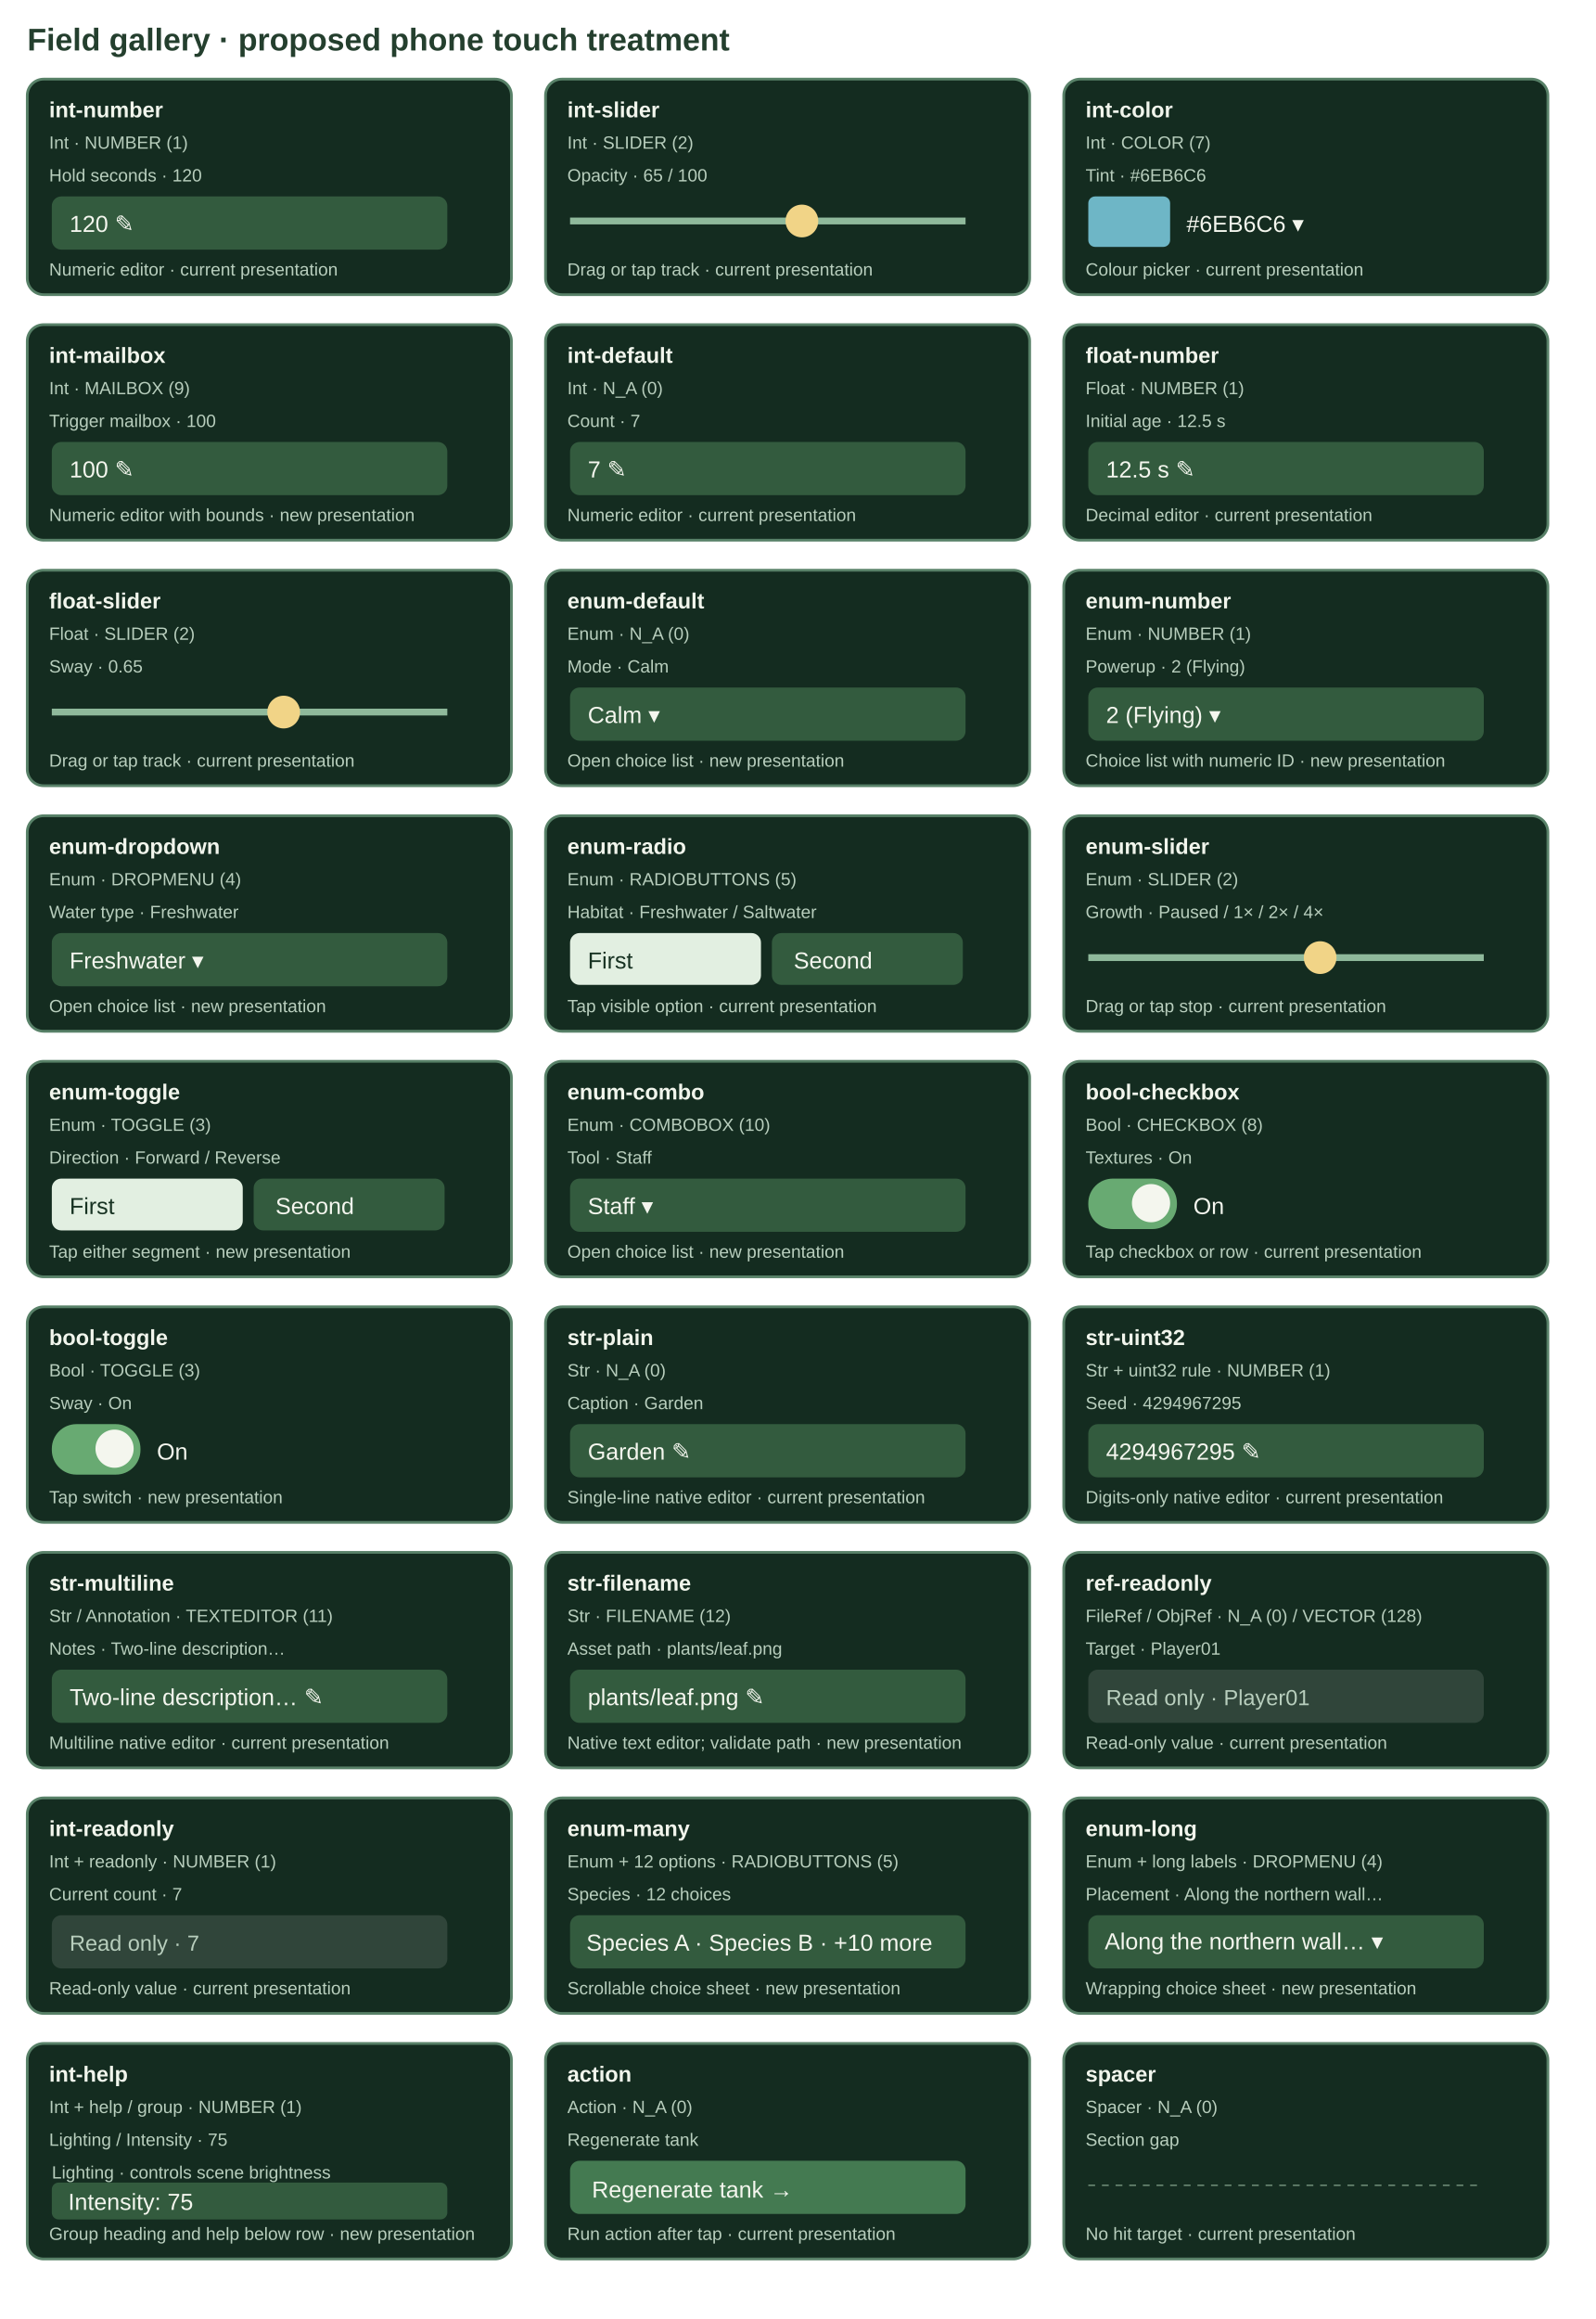
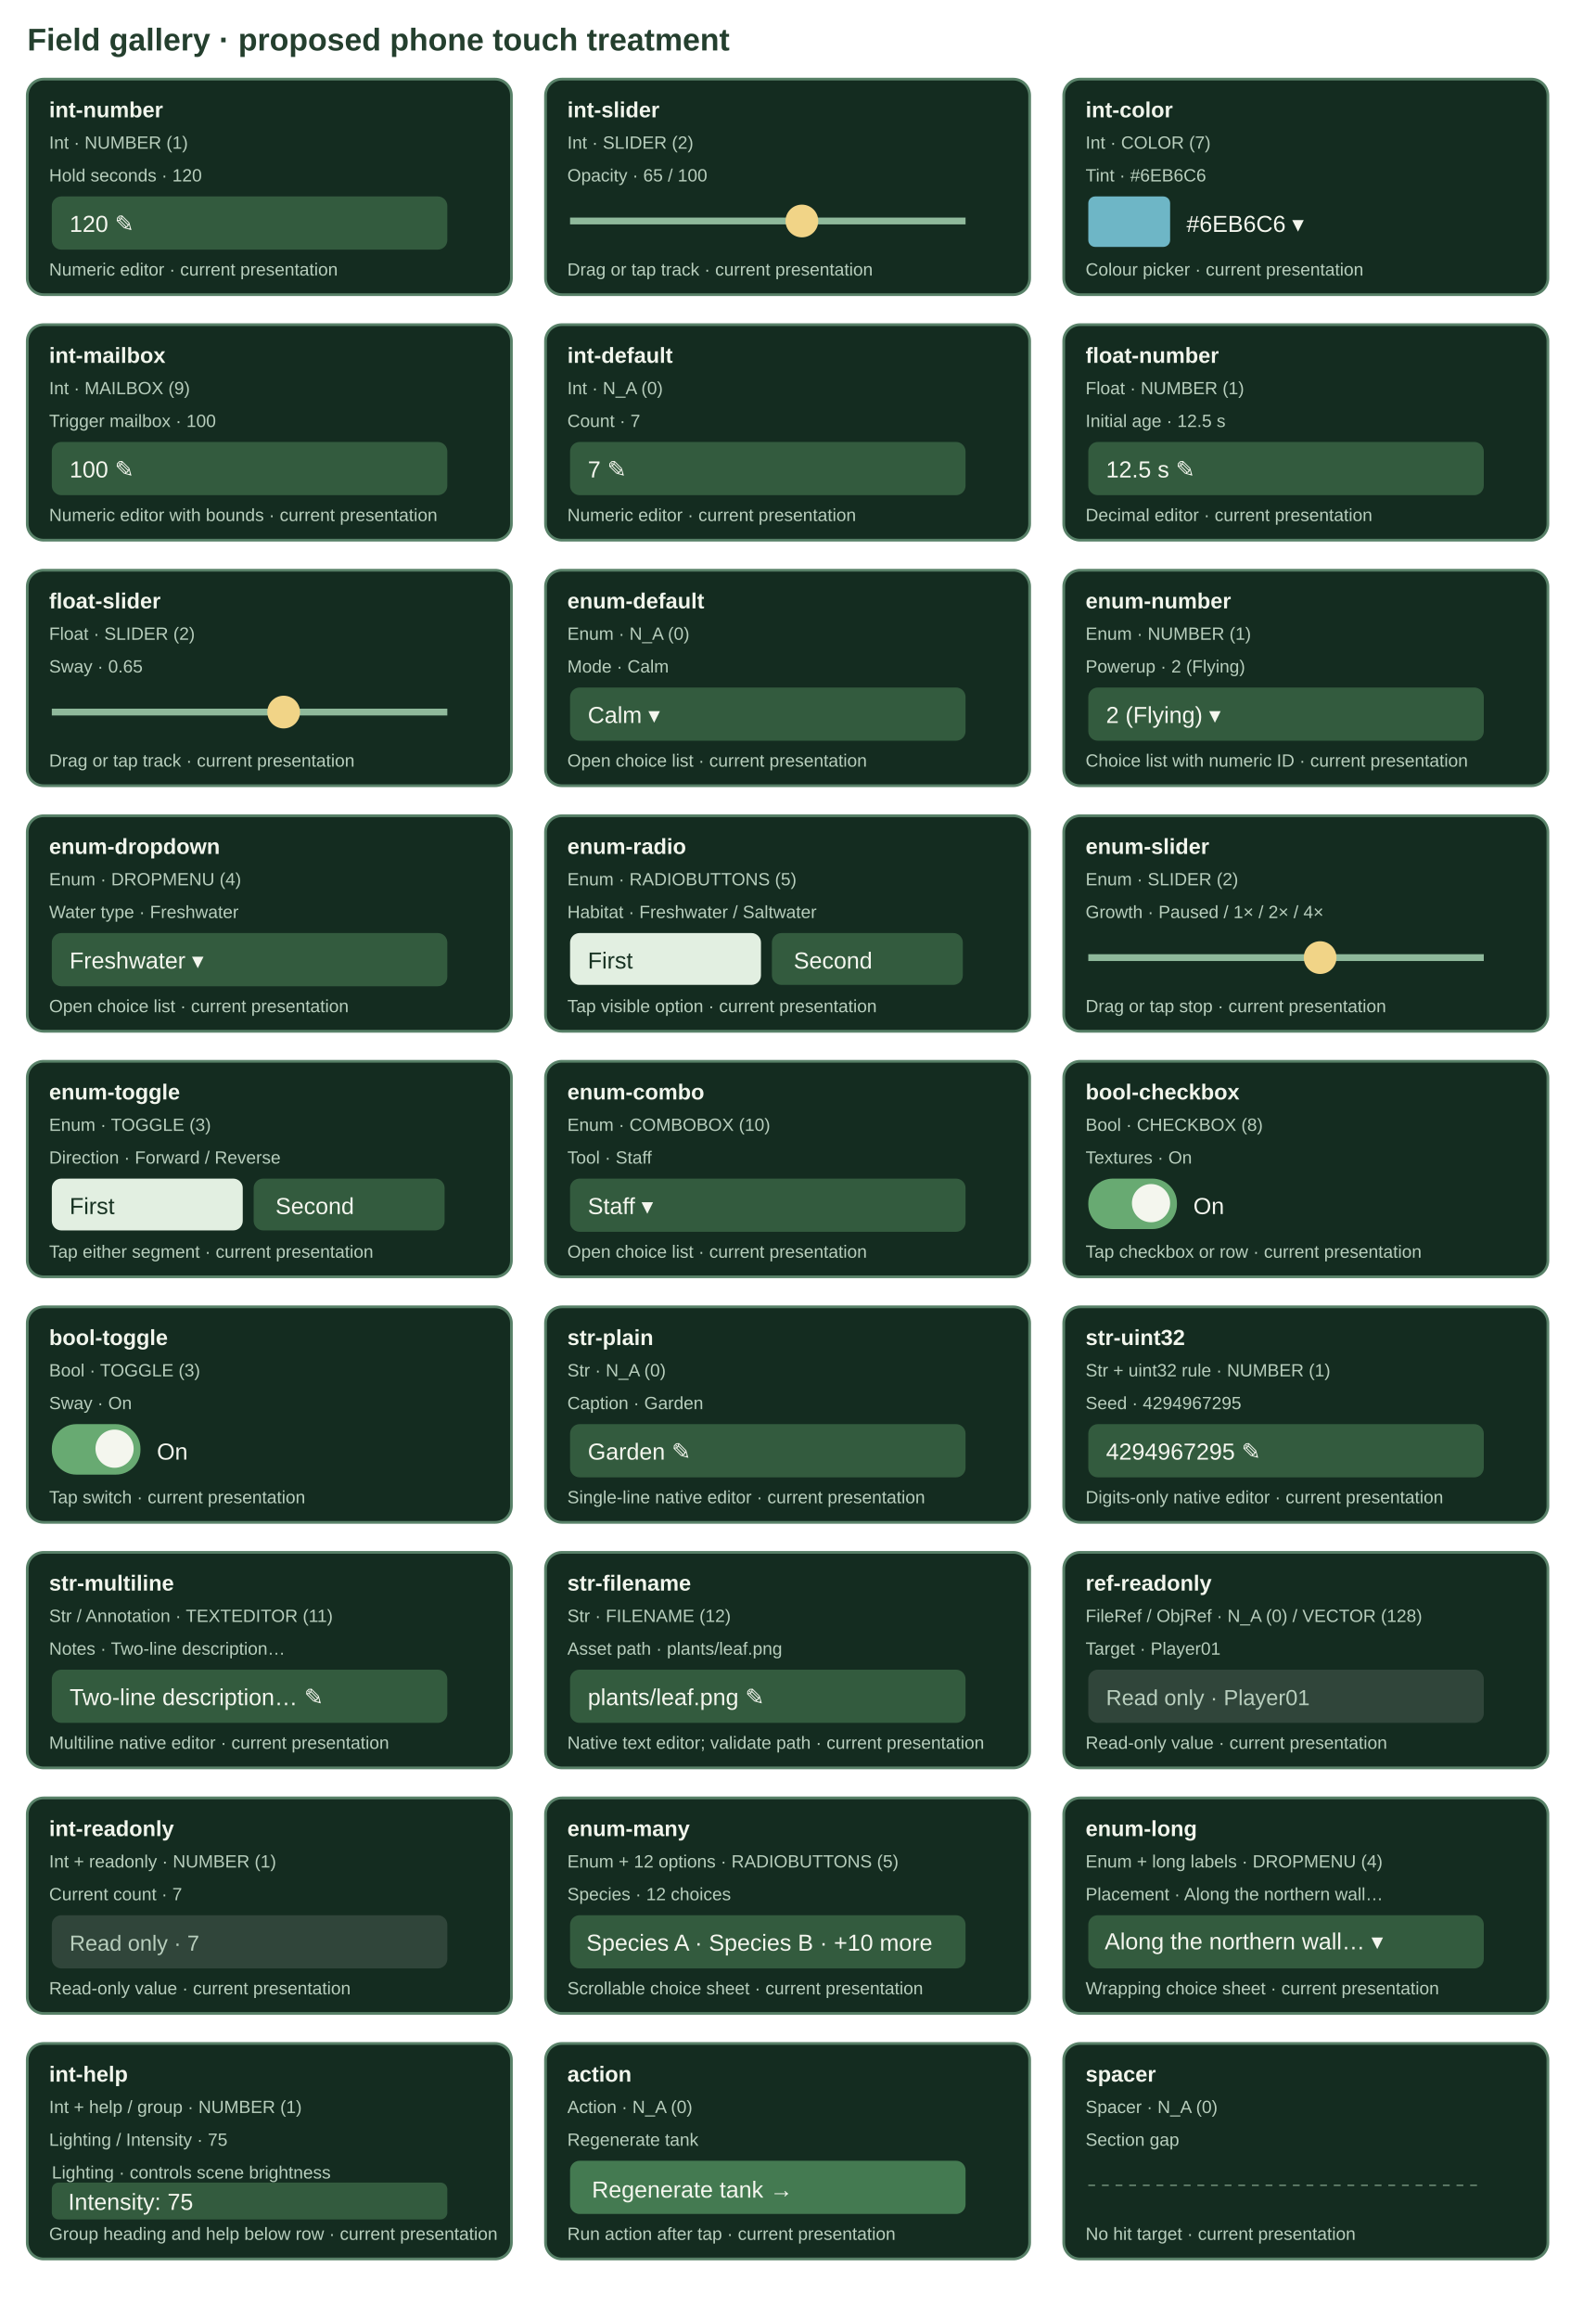
<svg xmlns="http://www.w3.org/2000/svg" viewBox="0 0 1170 1700" role="img" aria-labelledby="title desc">
  <style>text{font-family:Arial,sans-serif}.title{font-size:23px;font-weight:bold;fill:#243f2e}.id{font-size:16px;font-weight:bold;fill:#f1f5ec}.meta{font-size:13px;fill:#b8cebd}.value{font-size:17px;fill:#f4f6ee}.selectedtext{font-size:17px;fill:#173222}.muted{font-size:16px;fill:#b8cebd}.card{fill:#142c20;stroke:#588168;stroke-width:2}.new{fill:#f4d990}.old{fill:#aad7af}</style>
  <text x="20" y="37" class="title">Field gallery · proposed phone touch treatment</text>
  <g data-example="int-number">
    <rect class="card" x="20" y="58" width="355" height="158" rx="12" />
    <text class="id" x="36" y="86">int-number</text>
    <text class="meta" x="36" y="109">Int · NUMBER (1)</text>
    <text class="meta" x="36" y="133">Hold seconds · 120</text>
    <rect x="38" y="144" width="290" height="39" rx="7" fill="#335b3e" />
    <text x="51" y="170" class="value">120  ✎</text>
    <text class="meta" x="36" y="202">Numeric editor · current presentation</text>
  </g>
  <g data-example="int-slider">
    <rect class="card" x="400" y="58" width="355" height="158" rx="12" />
    <text class="id" x="416" y="86">int-slider</text>
    <text class="meta" x="416" y="109">Int · SLIDER (2)</text>
    <text class="meta" x="416" y="133">Opacity · 65 / 100</text>
    <line x1="418" y1="162" x2="708" y2="162" stroke="#8fb99b" stroke-width="5" />
    <circle cx="588" cy="162" r="12" fill="#f1d487" />
    <text class="meta" x="416" y="202">Drag or tap track · current presentation</text>
  </g>
  <g data-example="int-color">
    <rect class="card" x="780" y="58" width="355" height="158" rx="12" />
    <text class="id" x="796" y="86">int-color</text>
    <text class="meta" x="796" y="109">Int · COLOR (7)</text>
    <text class="meta" x="796" y="133">Tint · #6EB6C6</text>
    <rect x="798" y="144" width="60" height="37" rx="5" fill="#6eb6c6" />
    <text x="870" y="170" class="value">#6EB6C6  ▾</text>
    <text class="meta" x="796" y="202">Colour picker · current presentation</text>
  </g>
  <g data-example="int-mailbox">
    <rect class="card" x="20" y="238" width="355" height="158" rx="12" />
    <text class="id" x="36" y="266">int-mailbox</text>
    <text class="meta" x="36" y="289">Int · MAILBOX (9)</text>
    <text class="meta" x="36" y="313">Trigger mailbox · 100</text>
    <rect x="38" y="324" width="290" height="39" rx="7" fill="#335b3e" />
    <text x="51" y="350" class="value">100  ✎</text>
-     <text class="meta" x="36" y="382">Numeric editor with bounds · new presentation</text>
+     <text class="meta" x="36" y="382">Numeric editor with bounds · current presentation</text>
  </g>
  <g data-example="int-default">
    <rect class="card" x="400" y="238" width="355" height="158" rx="12" />
    <text class="id" x="416" y="266">int-default</text>
    <text class="meta" x="416" y="289">Int · N_A (0)</text>
    <text class="meta" x="416" y="313">Count · 7</text>
    <rect x="418" y="324" width="290" height="39" rx="7" fill="#335b3e" />
    <text x="431" y="350" class="value">7  ✎</text>
    <text class="meta" x="416" y="382">Numeric editor · current presentation</text>
  </g>
  <g data-example="float-number">
    <rect class="card" x="780" y="238" width="355" height="158" rx="12" />
    <text class="id" x="796" y="266">float-number</text>
    <text class="meta" x="796" y="289">Float · NUMBER (1)</text>
    <text class="meta" x="796" y="313">Initial age · 12.5 s</text>
    <rect x="798" y="324" width="290" height="39" rx="7" fill="#335b3e" />
    <text x="811" y="350" class="value">12.5 s  ✎</text>
    <text class="meta" x="796" y="382">Decimal editor · current presentation</text>
  </g>
  <g data-example="float-slider">
    <rect class="card" x="20" y="418" width="355" height="158" rx="12" />
    <text class="id" x="36" y="446">float-slider</text>
    <text class="meta" x="36" y="469">Float · SLIDER (2)</text>
    <text class="meta" x="36" y="493">Sway · 0.65</text>
    <line x1="38" y1="522" x2="328" y2="522" stroke="#8fb99b" stroke-width="5" />
    <circle cx="208" cy="522" r="12" fill="#f1d487" />
    <text class="meta" x="36" y="562">Drag or tap track · current presentation</text>
  </g>
  <g data-example="enum-default">
    <rect class="card" x="400" y="418" width="355" height="158" rx="12" />
    <text class="id" x="416" y="446">enum-default</text>
    <text class="meta" x="416" y="469">Enum · N_A (0)</text>
    <text class="meta" x="416" y="493">Mode · Calm</text>
    <rect x="418" y="504" width="290" height="39" rx="7" fill="#335b3e" />
    <text x="431" y="530" class="value">Calm  ▾</text>
-     <text class="meta" x="416" y="562">Open choice list · new presentation</text>
+     <text class="meta" x="416" y="562">Open choice list · current presentation</text>
  </g>
  <g data-example="enum-number">
    <rect class="card" x="780" y="418" width="355" height="158" rx="12" />
    <text class="id" x="796" y="446">enum-number</text>
    <text class="meta" x="796" y="469">Enum · NUMBER (1)</text>
    <text class="meta" x="796" y="493">Powerup · 2 (Flying)</text>
    <rect x="798" y="504" width="290" height="39" rx="7" fill="#335b3e" />
    <text x="811" y="530" class="value">2 (Flying)  ▾</text>
-     <text class="meta" x="796" y="562">Choice list with numeric ID · new presentation</text>
+     <text class="meta" x="796" y="562">Choice list with numeric ID · current presentation</text>
  </g>
  <g data-example="enum-dropdown">
    <rect class="card" x="20" y="598" width="355" height="158" rx="12" />
    <text class="id" x="36" y="626">enum-dropdown</text>
    <text class="meta" x="36" y="649">Enum · DROPMENU (4)</text>
    <text class="meta" x="36" y="673">Water type · Freshwater</text>
    <rect x="38" y="684" width="290" height="39" rx="7" fill="#335b3e" />
    <text x="51" y="710" class="value">Freshwater  ▾</text>
-     <text class="meta" x="36" y="742">Open choice list · new presentation</text>
+     <text class="meta" x="36" y="742">Open choice list · current presentation</text>
  </g>
  <g data-example="enum-radio">
    <rect class="card" x="400" y="598" width="355" height="158" rx="12" />
    <text class="id" x="416" y="626">enum-radio</text>
    <text class="meta" x="416" y="649">Enum · RADIOBUTTONS (5)</text>
    <text class="meta" x="416" y="673">Habitat · Freshwater / Saltwater</text>
    <rect x="418" y="684" width="140" height="38" rx="7" fill="#e2efe1" />
    <rect x="566" y="684" width="140" height="38" rx="7" fill="#335b3e" />
    <text x="431" y="710" class="selectedtext">First</text>
    <text x="582" y="710" class="value">Second</text>
    <text class="meta" x="416" y="742">Tap visible option · current presentation</text>
  </g>
  <g data-example="enum-slider">
    <rect class="card" x="780" y="598" width="355" height="158" rx="12" />
    <text class="id" x="796" y="626">enum-slider</text>
    <text class="meta" x="796" y="649">Enum · SLIDER (2)</text>
    <text class="meta" x="796" y="673">Growth · Paused / 1× / 2× / 4×</text>
    <line x1="798" y1="702" x2="1088" y2="702" stroke="#8fb99b" stroke-width="5" />
    <circle cx="968" cy="702" r="12" fill="#f1d487" />
    <text class="meta" x="796" y="742">Drag or tap stop · current presentation</text>
  </g>
  <g data-example="enum-toggle">
    <rect class="card" x="20" y="778" width="355" height="158" rx="12" />
    <text class="id" x="36" y="806">enum-toggle</text>
    <text class="meta" x="36" y="829">Enum · TOGGLE (3)</text>
    <text class="meta" x="36" y="853">Direction · Forward / Reverse</text>
    <rect x="38" y="864" width="140" height="38" rx="7" fill="#e2efe1" />
    <rect x="186" y="864" width="140" height="38" rx="7" fill="#335b3e" />
    <text x="51" y="890" class="selectedtext">First</text>
    <text x="202" y="890" class="value">Second</text>
-     <text class="meta" x="36" y="922">Tap either segment · new presentation</text>
+     <text class="meta" x="36" y="922">Tap either segment · current presentation</text>
  </g>
  <g data-example="enum-combo">
    <rect class="card" x="400" y="778" width="355" height="158" rx="12" />
    <text class="id" x="416" y="806">enum-combo</text>
    <text class="meta" x="416" y="829">Enum · COMBOBOX (10)</text>
    <text class="meta" x="416" y="853">Tool · Staff</text>
    <rect x="418" y="864" width="290" height="39" rx="7" fill="#335b3e" />
    <text x="431" y="890" class="value">Staff  ▾</text>
-     <text class="meta" x="416" y="922">Open choice list · new presentation</text>
+     <text class="meta" x="416" y="922">Open choice list · current presentation</text>
  </g>
  <g data-example="bool-checkbox">
    <rect class="card" x="780" y="778" width="355" height="158" rx="12" />
    <text class="id" x="796" y="806">bool-checkbox</text>
    <text class="meta" x="796" y="829">Bool · CHECKBOX (8)</text>
    <text class="meta" x="796" y="853">Textures · On</text>
    <rect x="798" y="864" width="65" height="37" rx="18" fill="#68aa72" />
    <circle cx="844" cy="882" r="14" fill="#f4f6ee" />
    <text x="875" y="890" class="value">On</text>
    <text class="meta" x="796" y="922">Tap checkbox or row · current presentation</text>
  </g>
  <g data-example="bool-toggle">
    <rect class="card" x="20" y="958" width="355" height="158" rx="12" />
    <text class="id" x="36" y="986">bool-toggle</text>
    <text class="meta" x="36" y="1009">Bool · TOGGLE (3)</text>
    <text class="meta" x="36" y="1033">Sway · On</text>
    <rect x="38" y="1044" width="65" height="37" rx="18" fill="#68aa72" />
    <circle cx="84" cy="1062" r="14" fill="#f4f6ee" />
    <text x="115" y="1070" class="value">On</text>
-     <text class="meta" x="36" y="1102">Tap switch · new presentation</text>
+     <text class="meta" x="36" y="1102">Tap switch · current presentation</text>
  </g>
  <g data-example="str-plain">
    <rect class="card" x="400" y="958" width="355" height="158" rx="12" />
    <text class="id" x="416" y="986">str-plain</text>
    <text class="meta" x="416" y="1009">Str · N_A (0)</text>
    <text class="meta" x="416" y="1033">Caption · Garden</text>
    <rect x="418" y="1044" width="290" height="39" rx="7" fill="#335b3e" />
    <text x="431" y="1070" class="value">Garden  ✎</text>
    <text class="meta" x="416" y="1102">Single-line native editor · current presentation</text>
  </g>
  <g data-example="str-uint32">
    <rect class="card" x="780" y="958" width="355" height="158" rx="12" />
    <text class="id" x="796" y="986">str-uint32</text>
    <text class="meta" x="796" y="1009">Str + uint32 rule · NUMBER (1)</text>
    <text class="meta" x="796" y="1033">Seed · 4294967295</text>
    <rect x="798" y="1044" width="290" height="39" rx="7" fill="#335b3e" />
    <text x="811" y="1070" class="value">4294967295  ✎</text>
    <text class="meta" x="796" y="1102">Digits-only native editor · current presentation</text>
  </g>
  <g data-example="str-multiline">
    <rect class="card" x="20" y="1138" width="355" height="158" rx="12" />
    <text class="id" x="36" y="1166">str-multiline</text>
    <text class="meta" x="36" y="1189">Str / Annotation · TEXTEDITOR (11)</text>
    <text class="meta" x="36" y="1213">Notes · Two-line description…</text>
    <rect x="38" y="1224" width="290" height="39" rx="7" fill="#335b3e" />
    <text x="51" y="1250" class="value">Two-line description…  ✎</text>
    <text class="meta" x="36" y="1282">Multiline native editor · current presentation</text>
  </g>
  <g data-example="str-filename">
    <rect class="card" x="400" y="1138" width="355" height="158" rx="12" />
    <text class="id" x="416" y="1166">str-filename</text>
    <text class="meta" x="416" y="1189">Str · FILENAME (12)</text>
    <text class="meta" x="416" y="1213">Asset path · plants/leaf.png</text>
    <rect x="418" y="1224" width="290" height="39" rx="7" fill="#335b3e" />
    <text x="431" y="1250" class="value">plants/leaf.png  ✎</text>
-     <text class="meta" x="416" y="1282">Native text editor; validate path · new presentation</text>
+     <text class="meta" x="416" y="1282">Native text editor; validate path · current presentation</text>
  </g>
  <g data-example="ref-readonly">
    <rect class="card" x="780" y="1138" width="355" height="158" rx="12" />
    <text class="id" x="796" y="1166">ref-readonly</text>
    <text class="meta" x="796" y="1189">FileRef / ObjRef · N_A (0) / VECTOR (128)</text>
    <text class="meta" x="796" y="1213">Target · Player01</text>
    <rect x="798" y="1224" width="290" height="39" rx="7" fill="#30453a" />
    <text x="811" y="1250" class="muted">Read only · Player01</text>
    <text class="meta" x="796" y="1282">Read-only value · current presentation</text>
  </g>
  <g data-example="int-readonly">
    <rect class="card" x="20" y="1318" width="355" height="158" rx="12" />
    <text class="id" x="36" y="1346">int-readonly</text>
    <text class="meta" x="36" y="1369">Int + readonly · NUMBER (1)</text>
    <text class="meta" x="36" y="1393">Current count · 7</text>
    <rect x="38" y="1404" width="290" height="39" rx="7" fill="#30453a" />
    <text x="51" y="1430" class="muted">Read only · 7</text>
    <text class="meta" x="36" y="1462">Read-only value · current presentation</text>
  </g>
  <g data-example="enum-many">
    <rect class="card" x="400" y="1318" width="355" height="158" rx="12" />
    <text class="id" x="416" y="1346">enum-many</text>
    <text class="meta" x="416" y="1369">Enum + 12 options · RADIOBUTTONS (5)</text>
    <text class="meta" x="416" y="1393">Species · 12 choices</text>
    <rect x="418" y="1404" width="290" height="39" rx="7" fill="#335b3e" />
    <text x="430" y="1430" class="value">Species A · Species B · +10 more</text>
-     <text class="meta" x="416" y="1462">Scrollable choice sheet · new presentation</text>
+     <text class="meta" x="416" y="1462">Scrollable choice sheet · current presentation</text>
  </g>
  <g data-example="enum-long">
    <rect class="card" x="780" y="1318" width="355" height="158" rx="12" />
    <text class="id" x="796" y="1346">enum-long</text>
    <text class="meta" x="796" y="1369">Enum + long labels · DROPMENU (4)</text>
    <text class="meta" x="796" y="1393">Placement · Along the northern wall…</text>
    <rect x="798" y="1404" width="290" height="39" rx="7" fill="#335b3e" />
    <text x="810" y="1429" class="value">Along the northern wall… ▾</text>
-     <text class="meta" x="796" y="1462">Wrapping choice sheet · new presentation</text>
+     <text class="meta" x="796" y="1462">Wrapping choice sheet · current presentation</text>
  </g>
  <g data-example="int-help">
    <rect class="card" x="20" y="1498" width="355" height="158" rx="12" />
    <text class="id" x="36" y="1526">int-help</text>
    <text class="meta" x="36" y="1549">Int + help / group · NUMBER (1)</text>
    <text class="meta" x="36" y="1573">Lighting / Intensity · 75</text>
    <text x="38" y="1597" class="meta">Lighting · controls scene brightness</text>
    <rect x="38" y="1600" width="290" height="27" rx="5" fill="#335b3e" />
    <text x="50" y="1620" class="value">Intensity: 75</text>
-     <text class="meta" x="36" y="1642">Group heading and help below row · new presentation</text>
+     <text class="meta" x="36" y="1642">Group heading and help below row · current presentation</text>
  </g>
  <g data-example="action">
    <rect class="card" x="400" y="1498" width="355" height="158" rx="12" />
    <text class="id" x="416" y="1526">action</text>
    <text class="meta" x="416" y="1549">Action · N_A (0)</text>
    <text class="meta" x="416" y="1573">Regenerate tank</text>
    <rect x="418" y="1584" width="290" height="39" rx="7" fill="#447a51" />
    <text x="434" y="1611" class="value">Regenerate tank  →</text>
    <text class="meta" x="416" y="1642">Run action after tap · current presentation</text>
  </g>
  <g data-example="spacer">
    <rect class="card" x="780" y="1498" width="355" height="158" rx="12" />
    <text class="id" x="796" y="1526">spacer</text>
    <text class="meta" x="796" y="1549">Spacer · N_A (0)</text>
    <text class="meta" x="796" y="1573">Section gap</text>
    <line x1="798" y1="1602" x2="1088" y2="1602" stroke="#72917b" stroke-dasharray="5 5" />
    <text class="meta" x="796" y="1642">No hit target · current presentation</text>
  </g>
</svg>
